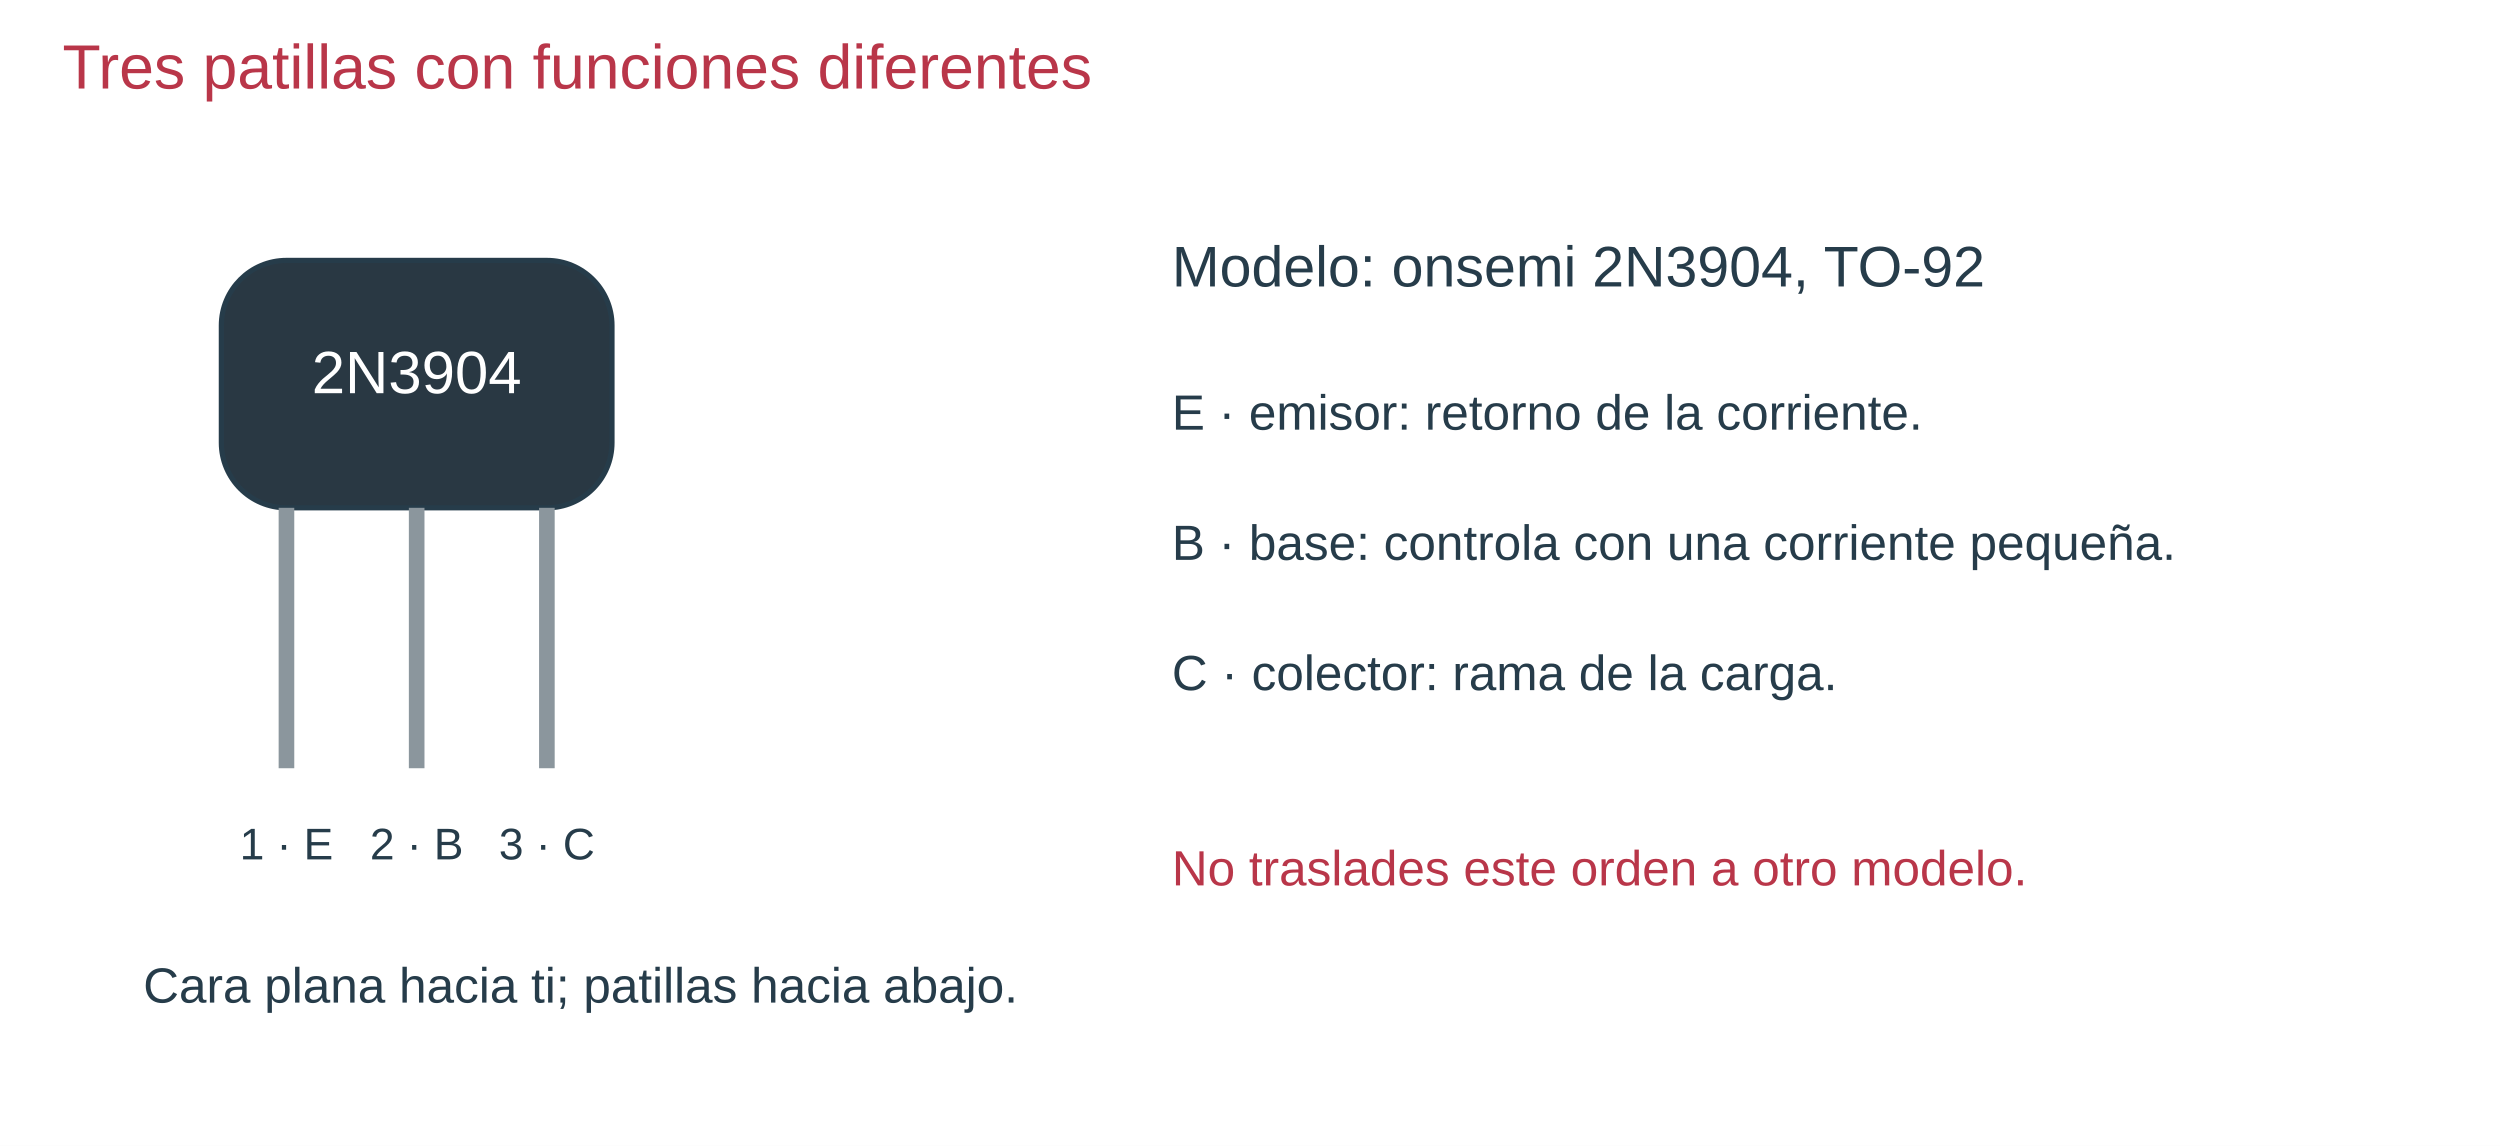
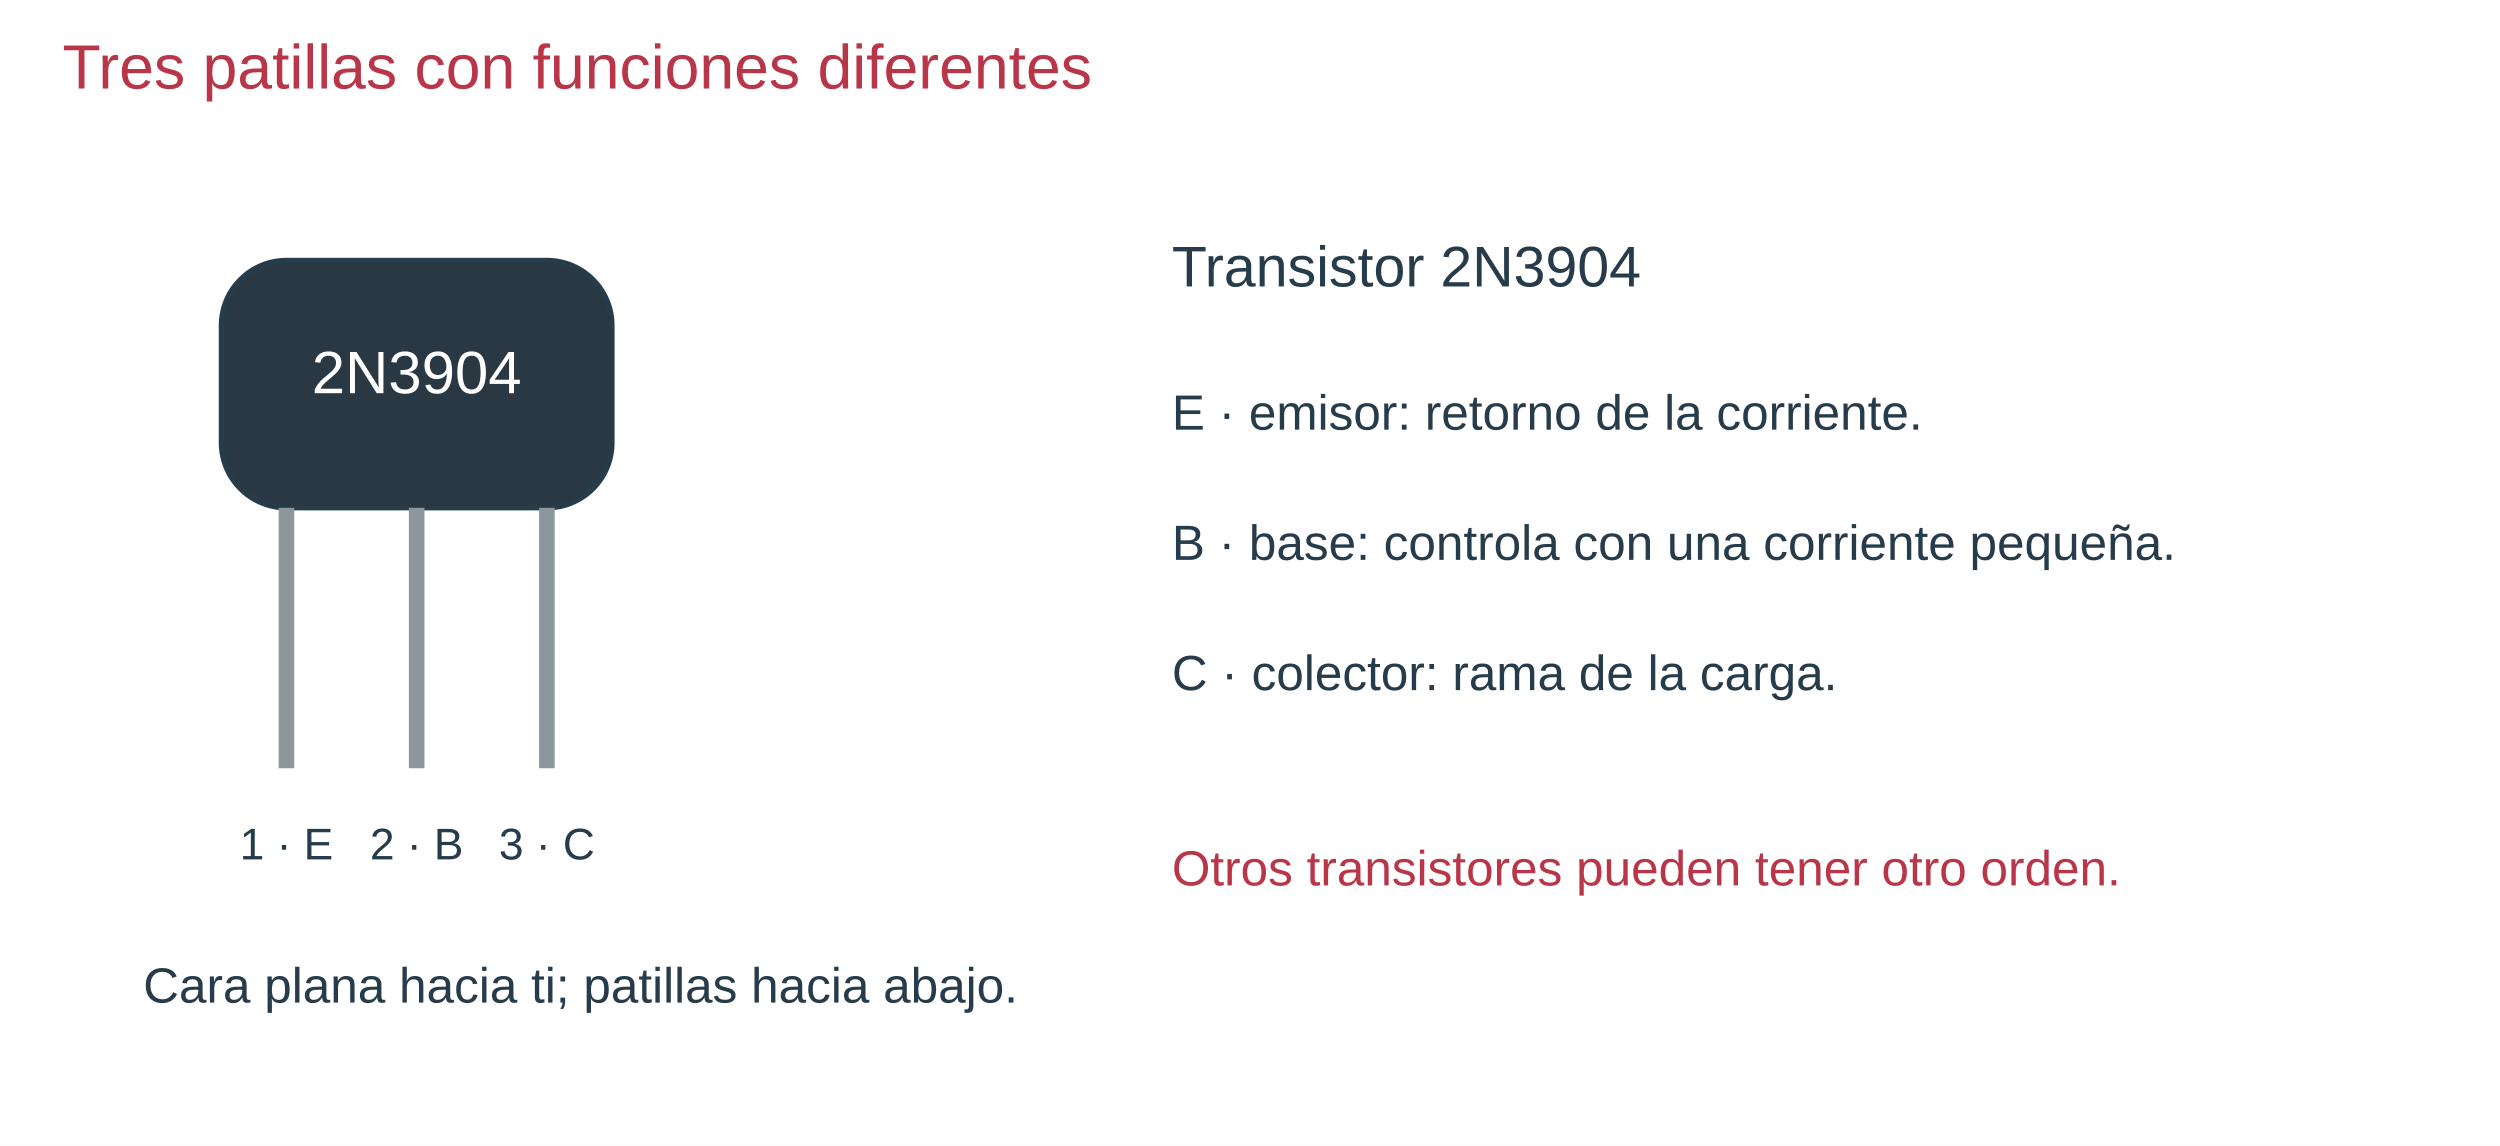
<svg xmlns="http://www.w3.org/2000/svg" viewBox="0 0 960 440" role="img" aria-labelledby="title">
  <rect width="960" height="440" fill="white" />
  <g font-family="Arial, sans-serif">
    <text x="24" y="34" font-size="24" fill="#b93649" text-anchor="start">Tres patillas con funciones diferentes</text>
    <rect x="85" y="100" width="150" height="95" rx="25" fill="#293843" stroke="#263c4a" stroke-width="2" />
    <text x="160" y="151" font-size="23" fill="white" text-anchor="middle">2N3904</text>
    <path d="M110,195 L110,295" stroke="#8b969d" stroke-width="6" fill="none" stroke-dasharray="" />
    <text x="110" y="330" font-size="17" fill="#263c4a" text-anchor="middle">1 · E</text>
    <path d="M160,195 L160,295" stroke="#8b969d" stroke-width="6" fill="none" stroke-dasharray="" />
    <text x="160" y="330" font-size="17" fill="#263c4a" text-anchor="middle">2 · B</text>
    <path d="M210,195 L210,295" stroke="#8b969d" stroke-width="6" fill="none" stroke-dasharray="" />
    <text x="210" y="330" font-size="17" fill="#263c4a" text-anchor="middle">3 · C</text>
    <text x="55" y="385" font-size="19" fill="#263c4a" text-anchor="start">Cara plana hacia ti; patillas hacia abajo.</text>
-     <text x="450" y="110" font-size="22" fill="#263c4a" text-anchor="start">Modelo: onsemi 2N3904, TO-92</text>
+     <text x="450" y="110" font-size="22" fill="#263c4a" text-anchor="start">Transistor 2N3904</text>
    <text x="450" y="165" font-size="19" fill="#263c4a" text-anchor="start">E · emisor: retorno de la corriente.</text>
    <text x="450" y="215" font-size="19" fill="#263c4a" text-anchor="start">B · base: controla con una corriente pequeña.</text>
    <text x="450" y="265" font-size="19" fill="#263c4a" text-anchor="start">C · colector: rama de la carga.</text>
-     <text x="450" y="340" font-size="19" fill="#b93649" text-anchor="start">No traslades este orden a otro modelo.</text>
+     <text x="450" y="340" font-size="19" fill="#b93649" text-anchor="start">Otros transistores pueden tener otro orden.</text>
  </g>
</svg>
